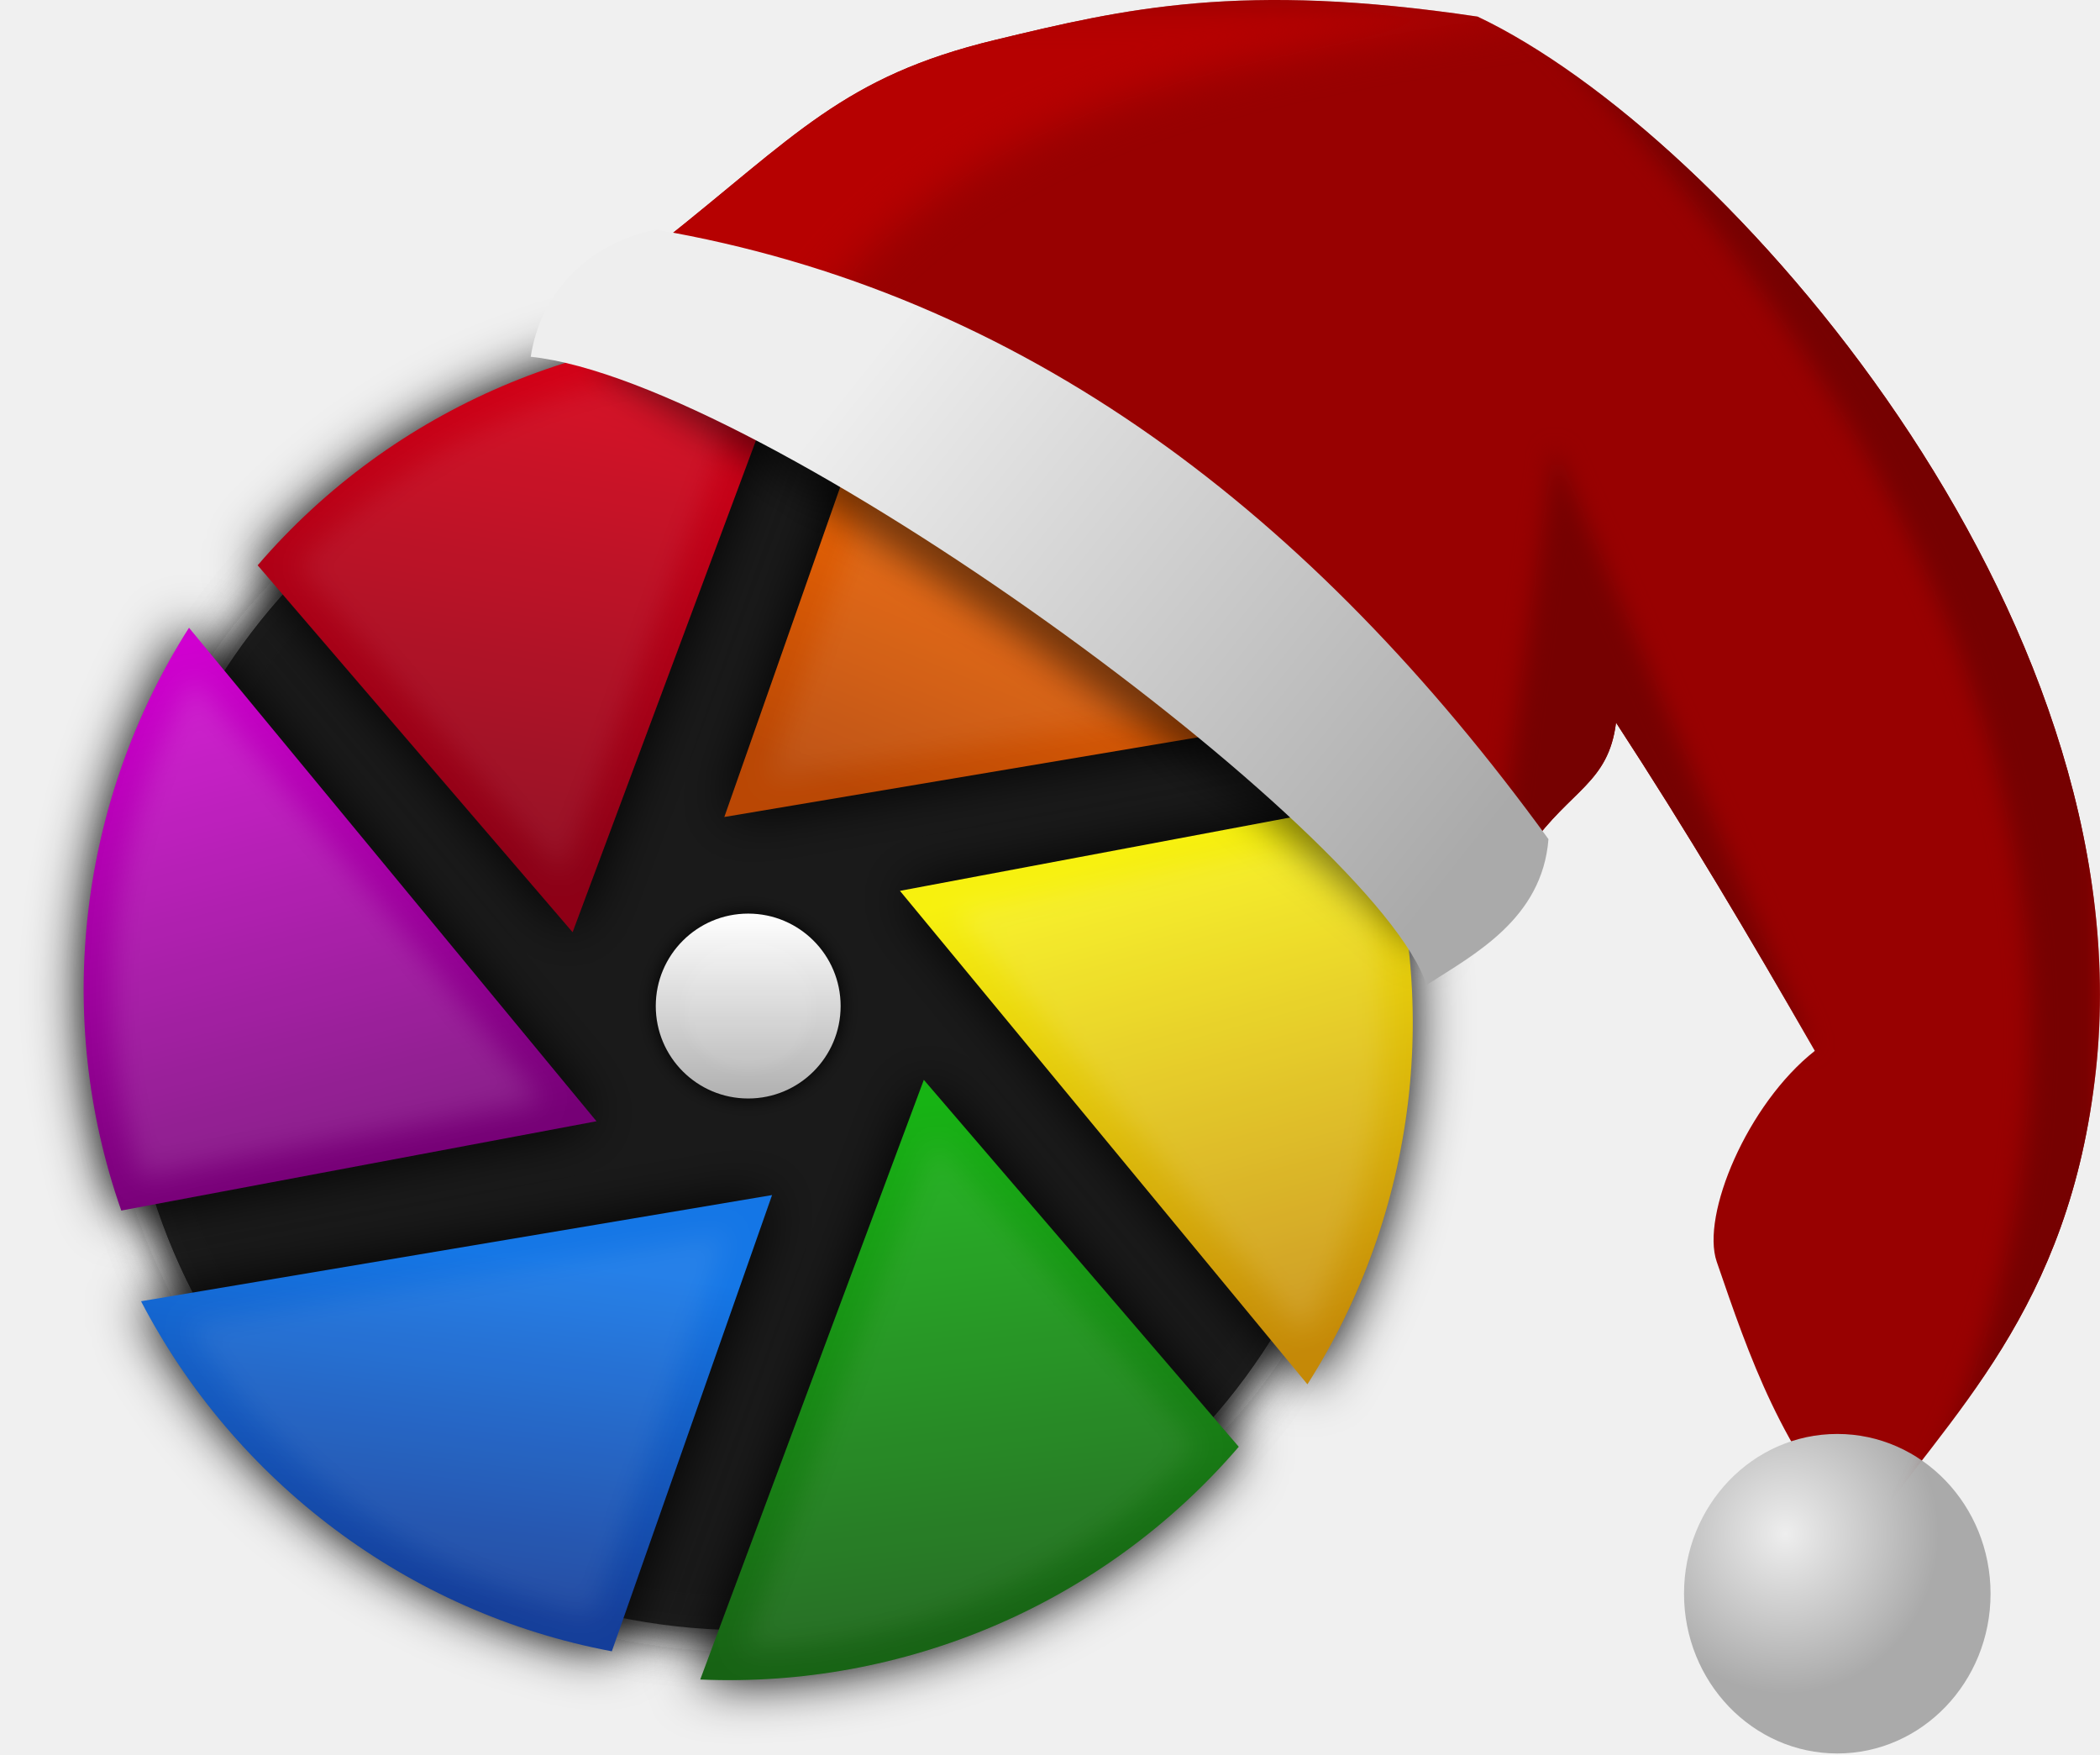
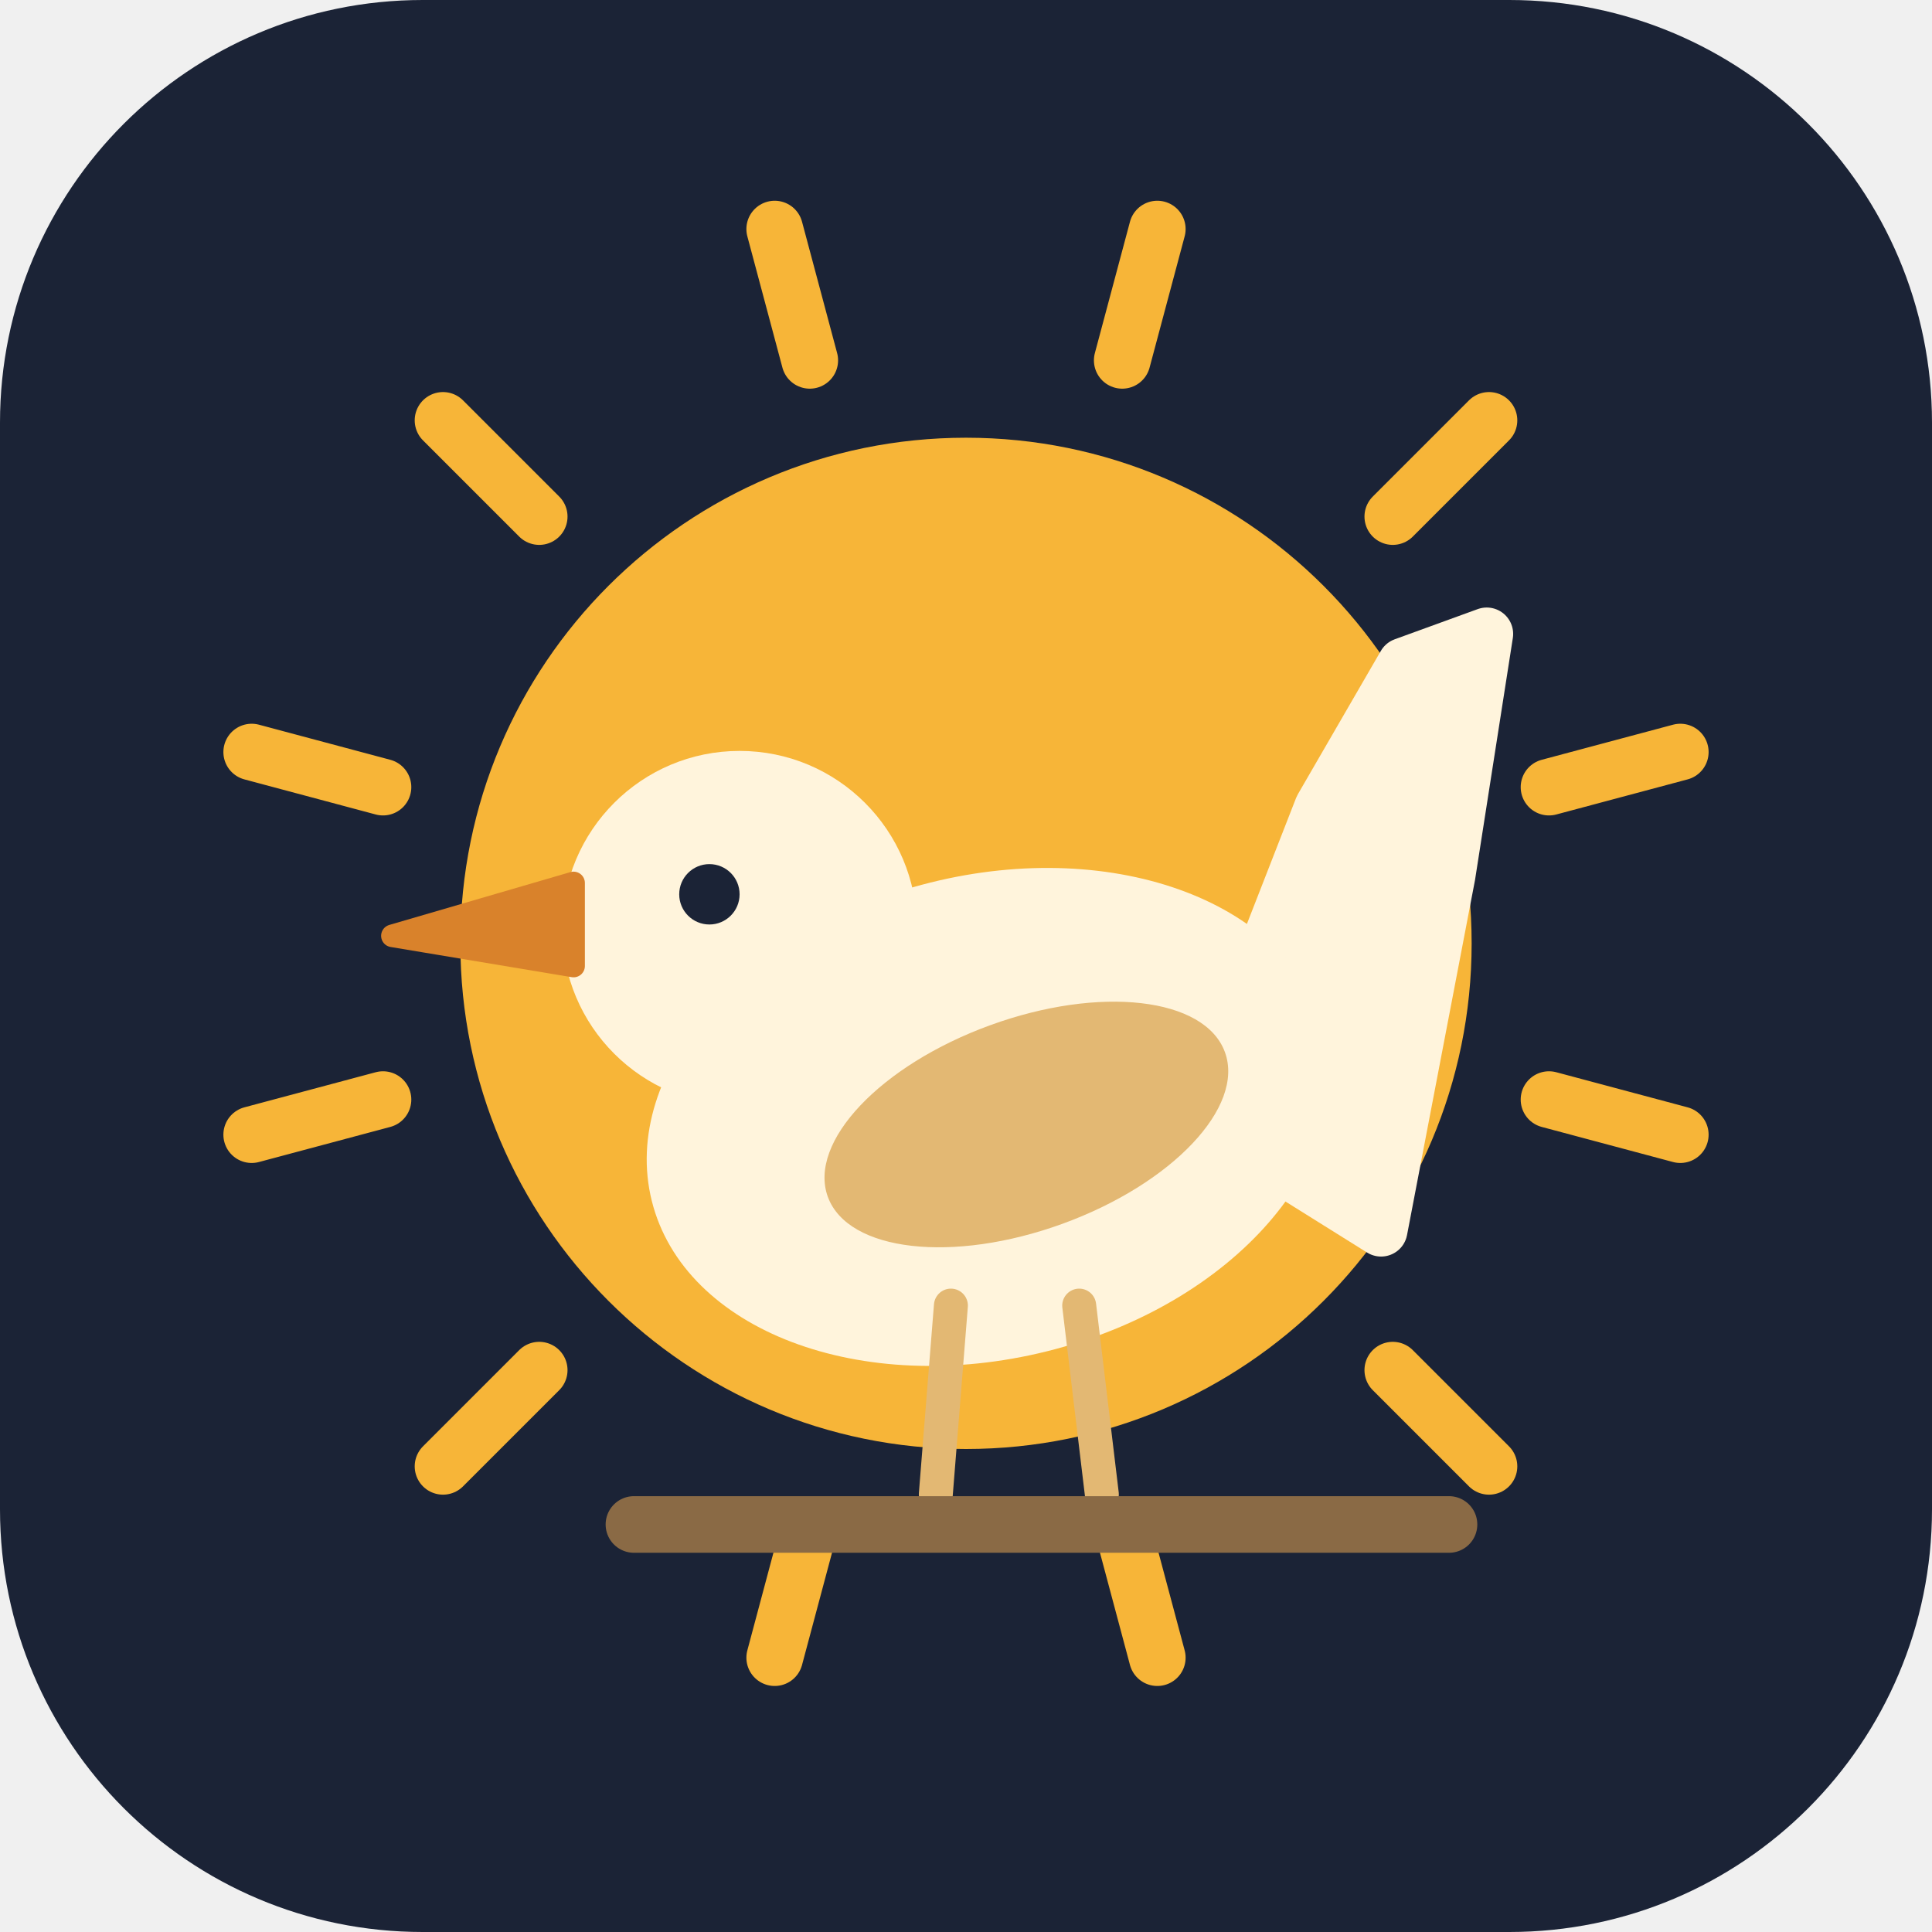
- <svg xmlns="http://www.w3.org/2000/svg" xmlns:xlink="http://www.w3.org/1999/xlink" width="60" height="50.117" id="svg2" version="1.1">
-   <defs id="defs4">
-     <linearGradient id="linearGradient4237">
-       <stop style="stop-color:#eeeeee;stop-opacity:1" offset="0" id="stop4239" />
-       <stop style="stop-color:#aaaaaa;stop-opacity:1" offset="1" id="stop4241" />
-     </linearGradient>
-     <linearGradient id="linearGradient4227">
-       <stop style="stop-color:#eeeeee;stop-opacity:1;" offset="0" id="stop4229" />
-       <stop style="stop-color:#aaaaaa;stop-opacity:1" offset="1" id="stop4231" />
-     </linearGradient>
-     <linearGradient id="linearGradient4206">
-       <stop style="stop-color:#ffffff;stop-opacity:1;" offset="0" id="stop4208" />
-       <stop style="stop-color:#b0b0b0;stop-opacity:1;" offset="1" id="stop4210" />
-     </linearGradient>
-     <linearGradient id="linearGradient4209">
-       <stop style="stop-color:#ffffff;stop-opacity:1;" offset="0" id="stop4211" />
-       <stop style="stop-color:#ffffff;stop-opacity:0;" offset="1" id="stop4213" />
-     </linearGradient>
-     <linearGradient id="linearGradient4163">
-       <stop style="stop-color:#ff7004;stop-opacity:1;" offset="0" id="stop4165" />
-       <stop style="stop-color:#ba4704;stop-opacity:1;" offset="1" id="stop4167" />
-     </linearGradient>
-     <linearGradient id="linearGradient4153">
-       <stop style="stop-color:#d70016;stop-opacity:1;" offset="0" id="stop4155" />
-       <stop style="stop-color:#8d0016;stop-opacity:1;" offset="1" id="stop4157" />
-     </linearGradient>
-     <linearGradient id="linearGradient4143">
-       <stop style="stop-color:#d000d0;stop-opacity:1;" offset="0" id="stop4145" />
-       <stop style="stop-color:#760076;stop-opacity:1;" offset="1" id="stop4147" />
-     </linearGradient>
-     <linearGradient id="linearGradient4133">
-       <stop style="stop-color:#1476e6;stop-opacity:1;" offset="0" id="stop4135" />
-       <stop style="stop-color:#143e9a;stop-opacity:1;" offset="1" id="stop4137" />
-     </linearGradient>
-     <linearGradient id="linearGradient4123">
-       <stop style="stop-color:#17b414;stop-opacity:1;" offset="0" id="stop4125" />
-       <stop style="stop-color:#176314;stop-opacity:1;" offset="1" id="stop4127" />
-     </linearGradient>
-     <linearGradient id="linearGradient4105">
-       <stop style="stop-color:#f7f10e;stop-opacity:1;" offset="0" id="stop4107" />
-       <stop style="stop-color:#c58907;stop-opacity:1;" offset="1" id="stop4109" />
-     </linearGradient>
-     <filter id="filter4107" style="color-interpolation-filters:sRGB">
-       <feGaussianBlur stdDeviation="9" id="feGaussianBlur4109" />
-     </filter>
-     <filter id="filter3902">
-       <feGaussianBlur stdDeviation="9" id="feGaussianBlur3904" />
-     </filter>
-     <linearGradient xlink:href="#linearGradient4163" id="linearGradient3885" gradientUnits="userSpaceOnUse" x1="372.859" y1="593.388" x2="318.297" y2="726.388" gradientTransform="matrix(0.08253776,0,0,0.08253776,-2.59761,428.4372)" />
-     <linearGradient xlink:href="#linearGradient4105" id="linearGradient3907" gradientUnits="userSpaceOnUse" gradientTransform="matrix(0.04126888,0.0714798,-0.0714798,0.04126888,64.34217,442.8652)" x1="277.627" y1="637.059" x2="454.048" y2="683.489" />
-     <linearGradient xlink:href="#linearGradient4123" id="linearGradient3911" gradientUnits="userSpaceOnUse" gradientTransform="matrix(-0.04126888,0.0714798,-0.0714798,-0.04126888,85.31706,508.0507)" x1="253.838" y1="725.269" x2="401.186" y2="612.484" />
-     <linearGradient xlink:href="#linearGradient4133" id="linearGradient3915" gradientUnits="userSpaceOnUse" gradientTransform="matrix(-0.08253776,0,0,-0.08253776,39.35217,558.8083)" x1="326.125" y1="701.766" x2="342.125" y2="581.766" />
-     <linearGradient xlink:href="#linearGradient4143" id="linearGradient3919" gradientUnits="userSpaceOnUse" gradientTransform="matrix(-0.04126888,-0.0714798,0.0714798,-0.04126888,-27.5876,544.3803)" x1="456.976" y1="694.418" x2="273.627" y2="643.987" />
-     <linearGradient xlink:href="#linearGradient4153" id="linearGradient3923" gradientUnits="userSpaceOnUse" gradientTransform="matrix(0.04126888,-0.0714798,0.0714798,0.04126888,-48.5625,479.1947)" x1="432.115" y1="650.053" x2="263.694" y2="710.341" />
-     <filter id="filter3999" x="-0.102" width="1.204" y="-0.141" height="1.282">
-       <feGaussianBlur stdDeviation="9.267" id="feGaussianBlur4001" />
-     </filter>
-     <filter id="filter4007" x="-0.119" width="1.239" y="-0.107" height="1.214">
-       <feGaussianBlur stdDeviation="9.267" id="feGaussianBlur4009" />
-     </filter>
-     <filter id="filter4011" x="-0.102" width="1.204" y="-0.141" height="1.282">
-       <feGaussianBlur stdDeviation="9.267" id="feGaussianBlur4013" />
-     </filter>
-     <filter id="filter4015" x="-0.125" width="1.251" y="-0.11" height="1.221">
-       <feGaussianBlur stdDeviation="9.267" id="feGaussianBlur4017" />
-     </filter>
-     <filter id="filter4019" x="-0.119" width="1.239" y="-0.107" height="1.214">
-       <feGaussianBlur stdDeviation="9.267" id="feGaussianBlur4021" />
-     </filter>
-     <linearGradient xlink:href="#linearGradient4206" id="linearGradient4212" x1="256" y1="224" x2="256" y2="288" gradientUnits="userSpaceOnUse" gradientTransform="matrix(0.08253776,0,0,0.08253776,-2.752386,472.4931)" />
-     <filter id="filter4245" x="-0.126" width="1.251" y="-0.111" height="1.221">
-       <feGaussianBlur stdDeviation="9.291" id="feGaussianBlur4247" />
-     </filter>
-     <filter id="filter4257" x="-0.118" width="1.235" y="-0.118" height="1.235">
-       <feGaussianBlur stdDeviation="3.136" id="feGaussianBlur4259" />
-     </filter>
-     <filter id="filter4308">
-       <feGaussianBlur stdDeviation="4.831" id="feGaussianBlur4310" />
-     </filter>
-     <filter id="filter4312">
-       <feGaussianBlur stdDeviation="4.819" id="feGaussianBlur4314" />
-     </filter>
-     <filter id="filter4320">
-       <feGaussianBlur stdDeviation="4.825" id="feGaussianBlur4322" />
-     </filter>
-     <filter id="filter4328">
-       <feGaussianBlur stdDeviation="5.057" id="feGaussianBlur4330" />
-     </filter>
-     <filter id="filter4336">
-       <feGaussianBlur stdDeviation="5.057" id="feGaussianBlur4338" />
-     </filter>
-     <filter id="filter4344">
-       <feGaussianBlur stdDeviation="4.822" id="feGaussianBlur4346" />
-     </filter>
-     <filter id="filter4348">
-       <feGaussianBlur stdDeviation="1.758" id="feGaussianBlur4350" />
-     </filter>
-     <linearGradient xlink:href="#linearGradient4227" id="linearGradient4233" x1="284.137" y1="48.729" x2="495.263" y2="216.87" gradientUnits="userSpaceOnUse" gradientTransform="matrix(0.08253776,0,0,0.08253776,-2.752386,472.4931)" />
-     <radialGradient xlink:href="#linearGradient4237" id="radialGradient4243" cx="615.021" cy="439.56" fx="615.021" fy="439.56" r="53.05" gradientTransform="matrix(0.08253776,0,0,0.08603513,-2.752386,470.8864)" gradientUnits="userSpaceOnUse" />
-     <filter style="color-interpolation-filters:sRGB" id="filter4251" x="-0.052" width="1.105" y="-0.07" height="1.14">
-       <feGaussianBlur stdDeviation="6.564" id="feGaussianBlur4253" />
-     </filter>
-     <filter style="color-interpolation-filters:sRGB" id="filter4258" x="-0.088" width="1.177" y="-0.045" height="1.091">
-       <feGaussianBlur stdDeviation="3.945" id="feGaussianBlur4260" />
-     </filter>
-     <clipPath clipPathUnits="userSpaceOnUse" id="clipPath4264">
-       <path id="path4266" d="m 225.688,-8.183 c 46.824,-37.07 63.097,-57.485 115.721,-70.182 45.138,-10.89 85.073,-20.301 167.075,-8.092 85.891,40.569 231.154,206.899 214.074,364.377 -9.071,83.636 -50.737,119.432 -80.825,162.901 -28.003,-30.512 -39.156,-63.432 -50.459,-96.33 -5.518,-16.06 10.565,-54.561 33.963,-72.974 -23.302,-40.628 -43.914,-75.387 -68.817,-113.607 -2.665,20.992 -15.69,23.121 -29.815,43.083 z" style="fill:#980101;stroke:none" />
-     </clipPath>
-     <filter style="color-interpolation-filters:sRGB" id="filter4277" x="-0.042" width="1.084" y="-0.106" height="1.213">
-       <feGaussianBlur stdDeviation="7.137" id="feGaussianBlur4279" />
-     </filter>
-     <clipPath clipPathUnits="userSpaceOnUse" id="clipPath4283">
-       <path id="path4285" d="m 225.688,-8.183 c 46.824,-37.07 63.097,-57.485 115.721,-70.182 45.138,-10.89 85.073,-20.301 167.075,-8.092 85.891,40.569 231.154,206.899 214.074,364.377 -9.071,83.636 -50.737,119.432 -80.825,162.901 -28.003,-30.512 -39.156,-63.432 -50.459,-96.33 -5.518,-16.06 10.565,-54.561 33.963,-72.974 -23.302,-40.628 -43.914,-75.387 -68.817,-113.607 -2.665,20.992 -15.69,23.121 -29.815,43.083 z" style="fill:#980101;stroke:none" />
-     </clipPath>
-   </defs>
-   <g id="layer3" style="display:inline" transform="translate(3,-464.8826)">
-     <path style="opacity:0.95;fill:#1a1a1a;fill-opacity:1;stroke:none;filter:url(#filter4107)" id="path3947" d="M 510,287 A 225,225 0 0 1 288.482,511.973 225,225 0 0 1 60.108,293.963 225,225 0 0 1 274.557,62.242 225,225 0 0 1 509.569,273.08" transform="matrix(0.07886942,0,0,0.07886942,-4.183041,471.0697)" />
-     <path style="display:inline;opacity:0.95;fill:#1a1a1a;fill-opacity:1;stroke:none;filter:url(#filter3902)" id="path3892" d="M 510,287 A 225,225 0 0 1 288.482,511.973 225,225 0 0 1 60.108,293.963 225,225 0 0 1 274.557,62.242 225,225 0 0 1 509.569,273.08" transform="matrix(0.07886942,0,0,0.07886942,-4.183041,471.0697)" />
-     <path d="M 36.04,493.705 A 17.746,17.746 0 0 1 18.569,511.449 17.746,17.746 0 0 1 0.558,494.254 17.746,17.746 0 0 1 17.471,475.979 17.746,17.746 0 0 1 36.006,492.607" id="path3021" style="display:inline;opacity:0.95;fill:#1a1a1a;fill-opacity:1;stroke:none" />
-   </g>
-   <g id="layer9" style="display:inline" transform="translate(3,-464.8826)">
-     <path id="path3951" d="m 303.203,32.669 -55.469,157.906 218.438,-36.75 C 433.818,91.69 374.213,46.032 303.203,32.669 Z" style="display:inline;fill:#000000;fill-opacity:1;fill-rule:nonzero;stroke:none;filter:url(#filter3999)" transform="matrix(0.08253776,0,0,0.08253776,-2.752386,472.4931)" />
-     <path style="display:inline;fill:#000000;fill-opacity:1;fill-rule:nonzero;stroke:none;filter:url(#filter4245)" d="m 473.012,185.213 -164.485,30.916 141.045,170.797 c 37.633,-59.087 47.372,-133.535 23.44,-201.713 z" id="path3953" transform="matrix(0.08253776,0,0,0.08253776,-2.752386,472.4931)" />
-     <path id="path3955" d="M 425.809,408.545 316.793,281.554 239.4,489.102 c 69.987,3.048 139.331,-25.742 186.409,-80.557 z" style="display:inline;fill:#000000;fill-opacity:1;fill-rule:nonzero;stroke:none;filter:url(#filter4007)" transform="matrix(0.08253776,0,0,0.08253776,-2.752386,472.4931)" />
-     <path style="display:inline;fill:#000000;fill-opacity:1;fill-rule:nonzero;stroke:none;filter:url(#filter4011)" d="M 208.797,479.331 264.266,321.425 45.828,358.175 c 32.354,62.135 91.959,107.793 162.969,121.156 z" id="path3957" transform="matrix(0.08253776,0,0,0.08253776,-2.752386,472.4931)" />
-     <path id="path3959" d="M 38.988,326.787 203.473,295.871 62.428,125.073 C 24.795,184.16 15.055,258.609 38.988,326.787 Z" style="display:inline;fill:#000000;fill-opacity:1;fill-rule:nonzero;stroke:none;filter:url(#filter4015)" transform="matrix(0.08253776,0,0,0.08253776,-2.752386,472.4931)" />
-     <path style="display:inline;fill:#000000;fill-opacity:1;fill-rule:nonzero;stroke:none;filter:url(#filter4019)" d="M 86.191,103.455 195.207,230.446 272.6,22.898 C 202.612,19.851 133.269,48.64 86.191,103.455 Z" id="path3961" transform="matrix(0.08253776,0,0,0.08253776,-2.752386,472.4931)" />
-     <circle id="path4249" style="display:inline;fill:#000000;fill-opacity:1;stroke:none;filter:url(#filter4257)" cx="256" cy="256" r="32" transform="matrix(0.08253776,0,0,0.08253776,-2.752386,472.4931)" />
-   </g>
-   <g id="layer2" style="display:inline" transform="translate(3,-464.8826)">
-     <path style="display:inline;fill:url(#linearGradient3885);fill-opacity:1;fill-rule:nonzero;stroke:none;" d="m 22.273,475.189 -4.578,13.033 18.029,-3.033 c -2.67,-5.128 -7.59,-8.897 -13.451,-10 z" id="path3902" />
-     <path id="path3905" d="m 36.289,487.78 -13.576,2.552 11.642,14.097 c 3.106,-4.877 3.91,-11.022 1.935,-16.649 z" style="display:inline;fill:url(#linearGradient3907);fill-opacity:1;fill-rule:nonzero;stroke:none;" />
-     <path style="display:inline;fill:url(#linearGradient3911);fill-opacity:1;fill-rule:nonzero;stroke:none;" d="m 32.393,506.213 -8.998,-10.482 -6.388,17.131 c 5.777,0.252 11.5,-2.125 15.386,-6.649 z" id="path3909" />
-     <path id="path3913" d="m 14.481,512.056 4.578,-13.033 -18.029,3.033 c 2.67,5.128 7.59,8.897 13.451,10 z" style="display:inline;fill:url(#linearGradient3915);fill-opacity:1;fill-rule:nonzero;stroke:none;" />
-     <path style="display:inline;fill:url(#linearGradient3919);fill-opacity:1;fill-rule:nonzero;stroke:none;" d="M 0.466,499.465 14.042,496.914 2.4,482.816 c -3.106,4.877 -3.91,11.022 -1.935,16.649 z" id="path3917" />
-     <path id="path3921" d="m 4.362,481.032 8.998,10.482 6.388,-17.131 c -5.777,-0.252 -11.5,2.125 -15.386,6.649 z" style="display:inline;fill:url(#linearGradient3923);fill-opacity:1;fill-rule:nonzero;stroke:none;" />
-     <circle style="fill:url(#linearGradient4212);fill-opacity:1;stroke:none" id="path4204" cx="18.377" cy="493.623" r="2.641" />
-   </g>
-   <g id="layer6" style="display:inline;opacity:0.5" transform="translate(3,-464.8826)">
-     <path style="display:inline;opacity:0.15;fill:#ffffff;fill-opacity:1;fill-rule:nonzero;stroke:none;filter:url(#filter4312)" d="m 262.75,177.906 c 62.523,-10.733 125.195,-20.604 187.625,-31.875 C 419.72,95.155 367.864,57.206 309.656,44.25 294.021,88.802 278.385,133.354 262.75,177.906 Z" id="path4023" transform="matrix(0.08253776,0,0,0.08253776,-2.752386,472.4931)" />
-     <path style="display:inline;opacity:0.25;fill:#ffffff;fill-opacity:1;fill-rule:nonzero;stroke:none;filter:url(#filter4320)" d="m 327.031,222.844 c 40.523,48.788 80.414,98.102 121.406,146.5 28.721,-51.924 35.593,-115.91 17.781,-172.719 -46.396,8.74 -92.792,17.479 -139.188,26.219 z" id="path4025" transform="matrix(0.08253776,0,0,0.08253776,-2.752386,472.4931)" />
-     <path style="display:inline;opacity:0.15;fill:#ffffff;fill-opacity:1;fill-rule:nonzero;stroke:none;filter:url(#filter4336)" d="m 253.688,479.312 c 59.786,-1.051 118.43,-27.005 158.75,-70.875 -30.74,-35.833 -61.479,-71.667 -92.219,-107.5 -22.177,59.458 -44.354,118.917 -66.531,178.375 z" id="path4027" transform="matrix(0.08253776,0,0,0.08253776,-2.752386,472.4931)" />
-     <path style="display:inline;opacity:0.15;fill:#ffffff;fill-opacity:1;fill-rule:nonzero;stroke:none;filter:url(#filter4344)" d="M 61.438,365.688 C 92.011,416.624 143.953,454.726 202.344,467.75 217.979,423.198 233.615,378.646 249.25,334.094 186.646,344.625 124.042,355.156 61.438,365.688 Z" id="path4029" transform="matrix(0.08253776,0,0,0.08253776,-2.752386,472.4931)" />
-     <path style="display:inline;opacity:0.25;fill:#ffffff;fill-opacity:1;fill-rule:nonzero;stroke:none;filter:url(#filter4308)" d="M 63.25,143.219 C 34.737,195.071 28.061,258.839 45.781,315.375 c 46.417,-8.74 92.833,-17.479 139.25,-26.219 -40.438,-48.938 -80.875,-97.875 -121.312,-146.812 l -0.469,0.875 z" id="path4031" transform="matrix(0.08253776,0,0,0.08253776,-2.752386,472.4931)" />
-     <path style="display:inline;opacity:0.15;fill:#ffffff;fill-opacity:1;fill-rule:nonzero;stroke:none;filter:url(#filter4328)" d="m 257.719,32.719 c -59.398,1.052 -117.93,27.161 -158.188,70.812 30.75,35.844 61.5,71.688 92.25,107.531 22.177,-59.458 44.354,-118.917 66.531,-178.375 l -0.594,0.031 z" id="path4033" transform="matrix(0.08253776,0,0,0.08253776,-2.752386,472.4931)" />
-     <path style="display:inline;opacity:0.15;fill:#ffffff;fill-opacity:1;stroke:none;filter:url(#filter4348)" d="m 254.781,234.031 c -17.879,-0.186 -28.235,25.629 -14.562,37.5 10.37,10.67 31.407,7.507 36.219,-7.156 5.242,-12.604 -3.314,-29.036 -17.281,-30.156 -1.451,-0.203 -2.911,-0.282 -4.375,-0.188 z" id="path4214" transform="matrix(0.08253776,0,0,0.08253776,-2.752386,472.4931)" />
-   </g>
-   <g id="layer10" transform="translate(3,-464.8826)">
-     <path style="fill:#980101;stroke:none" d="m 15.875,471.818 c 3.865,-3.06 5.208,-4.745 9.551,-5.793 3.726,-0.899 7.022,-1.676 13.79,-0.668 7.089,3.348 19.079,17.077 17.669,30.075 -0.749,6.903 -4.188,9.858 -6.671,13.445 -2.311,-2.518 -3.232,-5.236 -4.165,-7.951 -0.455,-1.326 0.872,-4.503 2.803,-6.023 -1.923,-3.353 -3.625,-6.222 -5.68,-9.377 -0.22,1.733 -1.295,1.908 -2.461,3.556 z" id="path4225" />
-     <ellipse style="fill:url(#radialGradient4243);fill-opacity:1;stroke:none" id="path4235" cx="49.494" cy="510.411" rx="4.379" ry="4.564" />
-     <path style="opacity:0.5;fill:#000000;stroke:none;filter:url(#filter4251)" d="M 203.209,32.751 C 304.219,93.947 401.863,159.854 490.938,237.758 L 503.526,193.7 240.074,12.97 Z" id="path4245" transform="matrix(0.08253776,0,0,0.08253776,-2.752386,472.4931)" />
-     <path style="fill:#760101;fill-opacity:1;stroke:none;filter:url(#filter4258)" clip-path="url(#clipPath4264)" d="M 526.004,-86.836 C 701.531,93.387 741.596,267.338 658.18,435.572 L 800.246,314.186 672.566,-72.449 526.004,-86.836 Z M 534.996,62.424 517.014,193.699 624.012,271.027 534.996,62.424 Z" id="path4255" transform="matrix(0.08253776,0,0,0.08253776,-2.752386,472.4931)" />
-     <path style="fill:#b60101;fill-opacity:1;stroke:none;filter:url(#filter4277)" d="M 274.242,24.659 C 336.462,-71.904 465.718,-76.292 582.651,-97.626 L 408.215,-136.289 172.637,-23.895 Z" id="path4271" clip-path="url(#clipPath4283)" transform="matrix(0.08253776,0,0,0.08253776,-2.752386,472.4931)" />
-     <path style="display:inline;fill:url(#linearGradient4233);stroke:none" d="m 12.165,475.074 c 6.69,0.713 24.15,13.527 25.594,17.946 1.372,-0.877 3.304,-1.896 3.483,-4.165 -6.732,-9.263 -14.956,-15.613 -25.519,-17.416 -2.115,0.467 -3.303,1.959 -3.559,3.635 z" id="path3416" />
-   </g>
+ <svg xmlns="http://www.w3.org/2000/svg" viewBox="0 0 512 512" width="512" height="512">
+   <rect x="0" y="0" width="512" height="512" rx="112" fill="#1B2336" />
+   <circle cx="256" cy="250" r="134" fill="#F7B538" />
+   <line x1="410.5" y1="291.4" x2="445.3" y2="300.7" stroke="#F7B538" stroke-width="15" stroke-linecap="round" />
+   <line x1="369.1" y1="363.1" x2="394.6" y2="388.6" stroke="#F7B538" stroke-width="15" stroke-linecap="round" />
+   <line x1="297.4" y1="404.5" x2="306.7" y2="439.3" stroke="#F7B538" stroke-width="15" stroke-linecap="round" />
+   <line x1="214.6" y1="404.5" x2="205.3" y2="439.3" stroke="#F7B538" stroke-width="15" stroke-linecap="round" />
+   <line x1="142.9" y1="363.1" x2="117.4" y2="388.6" stroke="#F7B538" stroke-width="15" stroke-linecap="round" />
+   <line x1="101.5" y1="291.4" x2="66.7" y2="300.7" stroke="#F7B538" stroke-width="15" stroke-linecap="round" />
+   <line x1="101.5" y1="208.6" x2="66.7" y2="199.3" stroke="#F7B538" stroke-width="15" stroke-linecap="round" />
+   <line x1="142.9" y1="136.9" x2="117.4" y2="111.4" stroke="#F7B538" stroke-width="15" stroke-linecap="round" />
+   <line x1="214.6" y1="95.5" x2="205.3" y2="60.7" stroke="#F7B538" stroke-width="15" stroke-linecap="round" />
+   <line x1="297.4" y1="95.5" x2="306.7" y2="60.7" stroke="#F7B538" stroke-width="15" stroke-linecap="round" />
+   <line x1="369.1" y1="136.9" x2="394.6" y2="111.4" stroke="#F7B538" stroke-width="15" stroke-linecap="round" />
+   <line x1="410.5" y1="208.6" x2="445.3" y2="199.3" stroke="#F7B538" stroke-width="15" stroke-linecap="round" />
+   <polygon points="318,296 350,214 372,176 394,168 384,232 366,326" fill="#FFF4DC" stroke="#FFF4DC" stroke-width="14" stroke-linejoin="round" />
+   <ellipse cx="262" cy="296" rx="92" ry="64" transform="rotate(-14 262 296)" fill="#FFF4DC" />
+   <circle cx="196" cy="246" r="47" fill="#FFF4DC" />
+   <ellipse cx="272" cy="298" rx="56" ry="28" transform="rotate(-20 272 298)" fill="#E3B873" />
+   <polygon points="152,234 104,248 152,256" fill="#D9822B" stroke="#D9822B" stroke-width="6" stroke-linejoin="round" />
+   <circle cx="188" cy="237" r="8" fill="#1B2336" />
+   <line x1="252.0" y1="346.0" x2="248.0" y2="396.0" stroke="#E3B873" stroke-width="9" stroke-linecap="round" />
+   <line x1="286.0" y1="346.0" x2="292.0" y2="396.0" stroke="#E3B873" stroke-width="9" stroke-linecap="round" />
+   <line x1="168.0" y1="404.0" x2="384.0" y2="404.0" stroke="#8A6A45" stroke-width="15" stroke-linecap="round" />
</svg>
